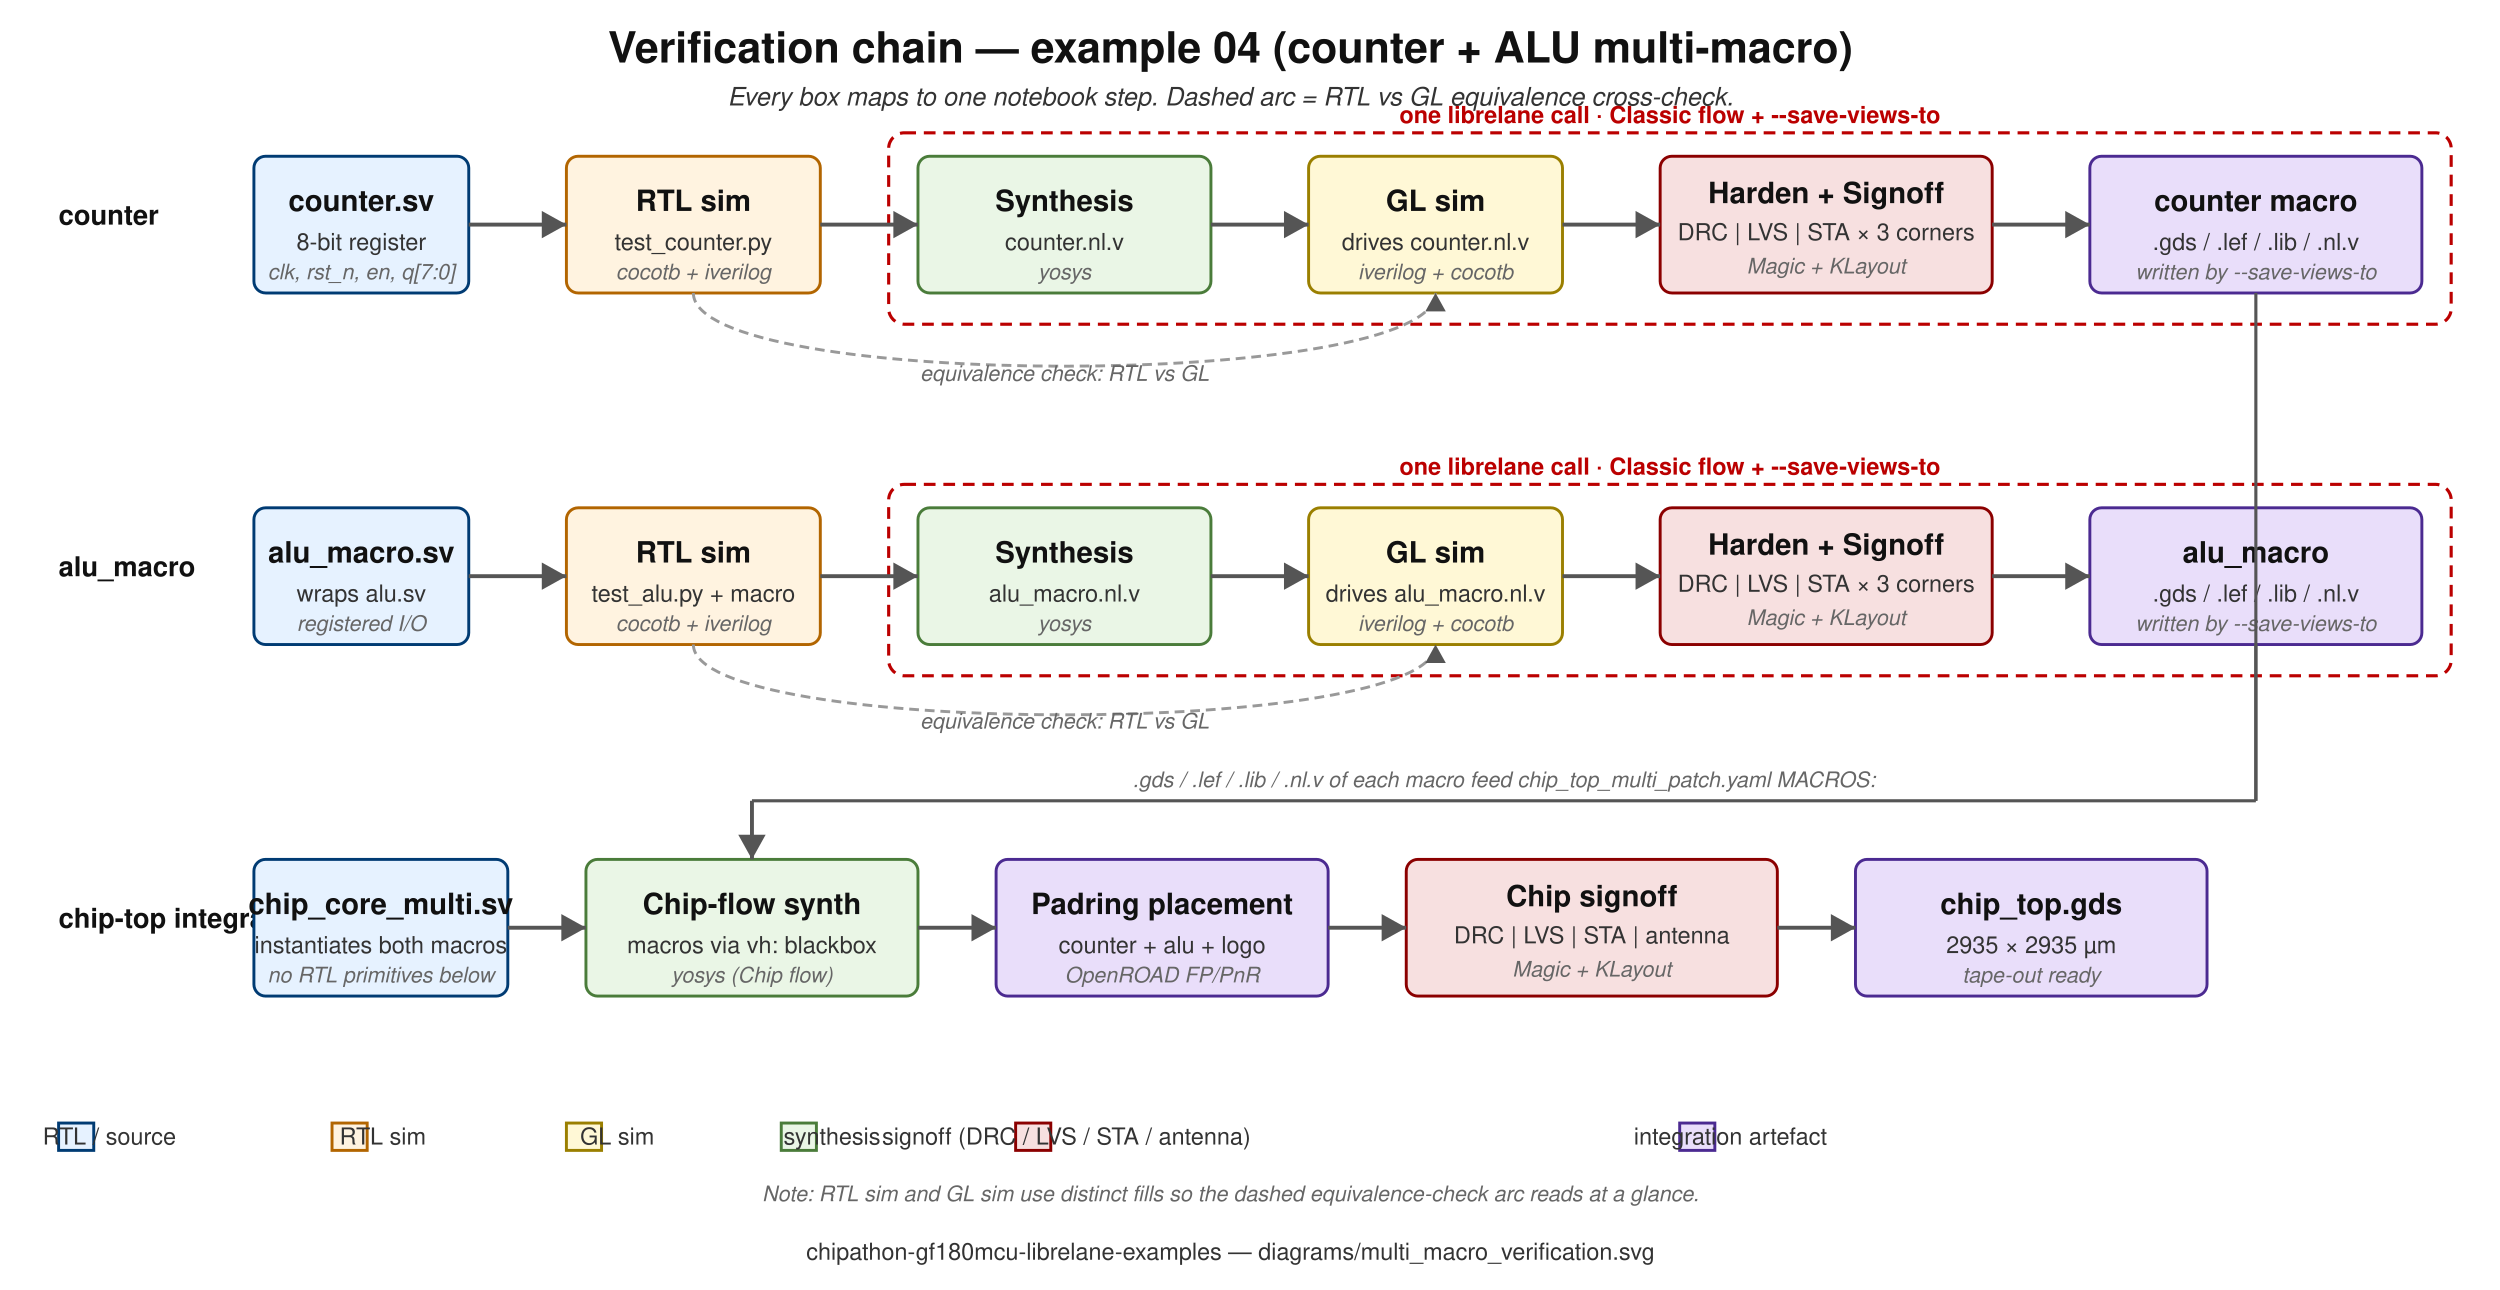
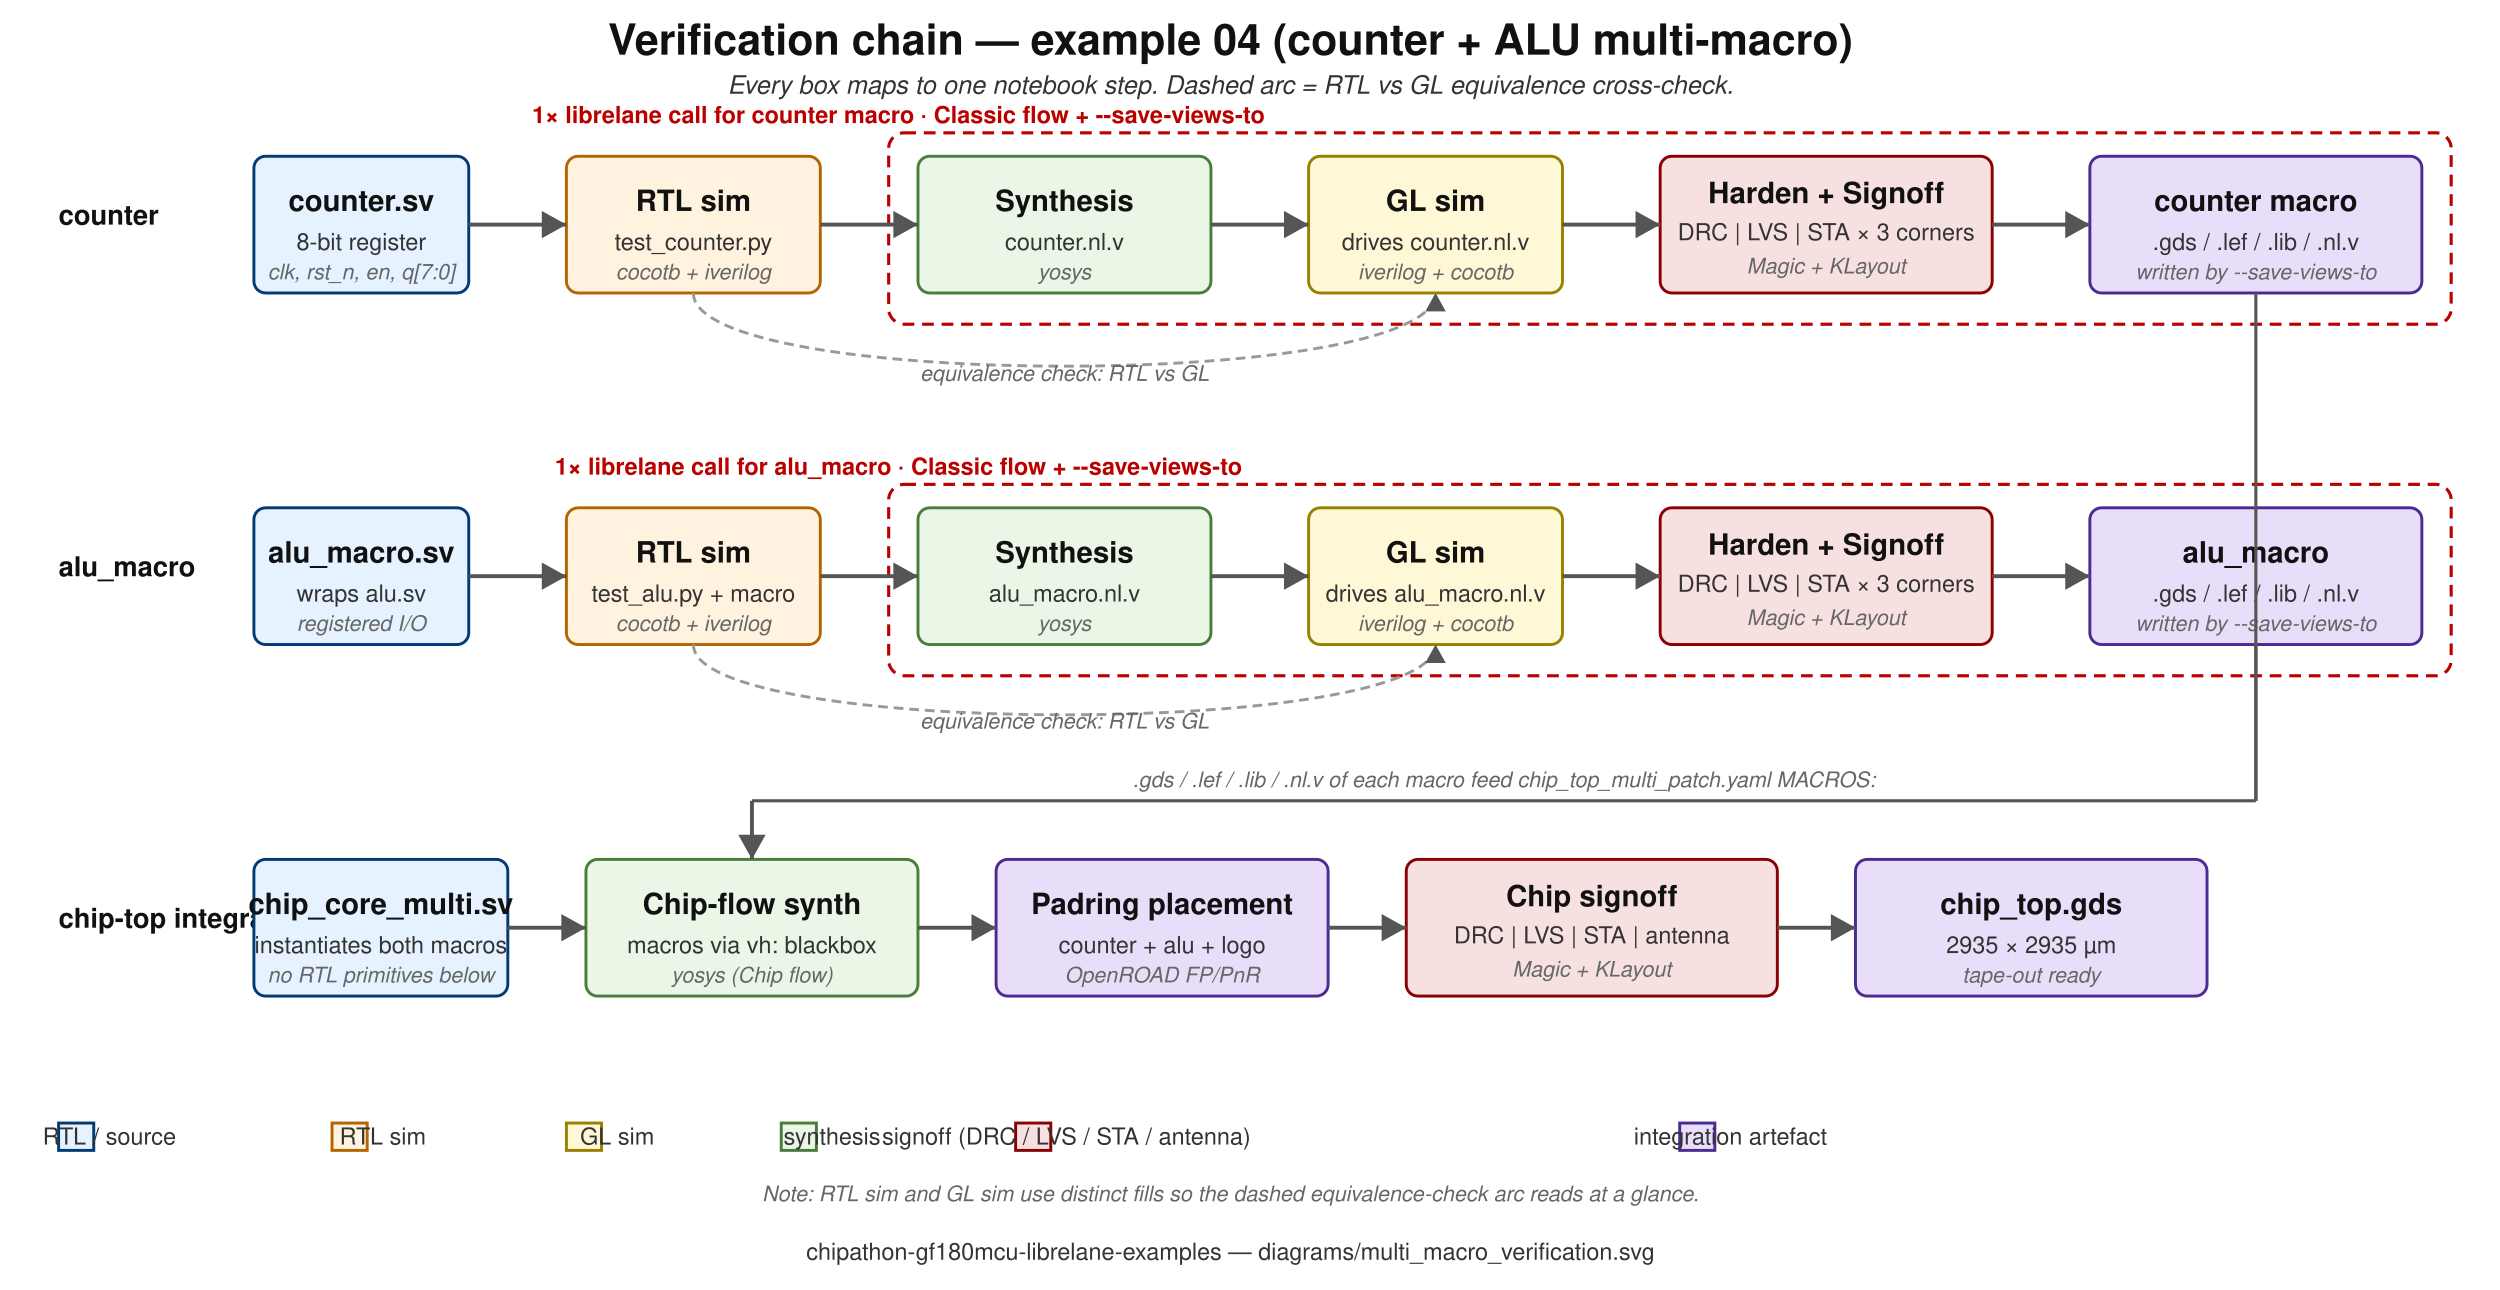
<svg xmlns="http://www.w3.org/2000/svg" viewBox="0 0 1280 660" font-family="Helvetica,Arial,sans-serif">
  <style>
    .rtl-box     { fill:#e6f2ff; stroke:#003b73; stroke-width:1.5; }
    .rtlsim-box  { fill:#fff3e0; stroke:#b26500; stroke-width:1.5; }
    .glsim-box   { fill:#fff8d6; stroke:#9a7f00; stroke-width:1.5; }
    .synth-box   { fill:#eaf6e6; stroke:#4a7c3a; stroke-width:1.5; }
    .signoff-box { fill:#f7e0e0; stroke:#8b0000; stroke-width:1.5; }
    .integ-box   { fill:#e9defa; stroke:#4b2a91; stroke-width:1.5; }
    .orchestrator-frame { fill:none; stroke:#b00; stroke-width:1.6; stroke-dasharray:6,4; }

    .label       { font-size:15px; fill:#111; text-anchor:middle; font-weight:bold; }
    .sublabel    { font-size:12px; fill:#333; text-anchor:middle; }
    .tool        { font-size:11px; fill:#666; text-anchor:middle; font-style:italic; }
    .title       { font-size:22px; fill:#111; text-anchor:middle; font-weight:bold; }
    .caption     { font-size:13px; fill:#333; text-anchor:middle; font-style:italic; }
    .arrow       { fill:none; stroke:#555; stroke-width:2; marker-end:url(#arrow); }
    .arrow-soft  { fill:none; stroke:#999; stroke-width:1.5; stroke-dasharray:5,3; marker-end:url(#arrow); }
    .rail        { fill:none; stroke:#555; stroke-width:1.6; }
    .rail-arrow  { fill:none; stroke:#555; stroke-width:2; marker-end:url(#arrow); }
    .track-label { font-size:14px; fill:#111; font-weight:bold; text-anchor:start; }
    .frame-label { font-size:12px; fill:#b00; font-weight:bold; text-anchor:middle; }
  </style>
  <defs>
    <marker id="arrow" viewBox="0 0 10 10" refX="9" refY="5" markerWidth="7" markerHeight="7" orient="auto">
      <path d="M0,0 L0,10 L9,5 z" fill="#555" />
    </marker>
  </defs>
-   <text class="title" x="630" y="32">Verification chain — example 04 (counter + ALU multi-macro)</text>
-   <text class="caption" x="630" y="54">Every box maps to one notebook step. Dashed arc = RTL vs GL equivalence cross-check.</text>
+   <text class="title" x="630" y="28">Verification chain — example 04 (counter + ALU multi-macro)</text>
+   <text class="caption" x="630" y="48">Every box maps to one notebook step. Dashed arc = RTL vs GL equivalence cross-check.</text>
  <text class="track-label" x="30" y="115">counter</text>
  <text class="track-label" x="30" y="295">alu_macro</text>
  <text class="track-label" x="30" y="475">chip-top integration</text>
  <rect class="rtl-box" x="130" y="80" width="110" height="70" rx="6" />
  <text class="label" x="185" y="108">counter.sv</text>
  <text class="sublabel" x="185" y="128">8-bit register</text>
  <text class="tool" x="185" y="143">clk, rst_n, en, q[7:0]</text>
  <rect class="rtlsim-box" x="290" y="80" width="130" height="70" rx="6" />
  <text class="label" x="355" y="108">RTL sim</text>
  <text class="sublabel" x="355" y="128">test_counter.py</text>
  <text class="tool" x="355" y="143">cocotb + iverilog</text>
  <rect class="orchestrator-frame" x="455" y="68" width="800" height="98" rx="8" />
-   <text class="frame-label" x="855" y="63">one librelane call  ·  Classic flow + --save-views-to</text>
+   <text class="frame-label" x="460" y="63" text-anchor="start">1× librelane call for counter macro  ·  Classic flow + --save-views-to</text>
  <rect class="synth-box" x="470" y="80" width="150" height="70" rx="6" />
  <text class="label" x="545" y="108">Synthesis</text>
  <text class="sublabel" x="545" y="128">counter.nl.v</text>
  <text class="tool" x="545" y="143">yosys</text>
  <rect class="glsim-box" x="670" y="80" width="130" height="70" rx="6" />
  <text class="label" x="735" y="108">GL sim</text>
  <text class="sublabel" x="735" y="128">drives counter.nl.v</text>
  <text class="tool" x="735" y="143">iverilog + cocotb</text>
  <rect class="signoff-box" x="850" y="80" width="170" height="70" rx="6" />
  <text class="label" x="935" y="104">Harden + Signoff</text>
  <text class="sublabel" x="935" y="123">DRC | LVS | STA × 3 corners</text>
  <text class="tool" x="935" y="140">Magic + KLayout</text>
  <rect class="integ-box" x="1070" y="80" width="170" height="70" rx="6" />
  <text class="label" x="1155" y="108">counter macro</text>
  <text class="sublabel" x="1155" y="128">.gds / .lef / .lib / .nl.v</text>
  <text class="tool" x="1155" y="143">written by --save-views-to</text>
  <path class="arrow" d="M240,115 L290,115" />
  <path class="arrow" d="M420,115 L470,115" />
  <path class="arrow" d="M620,115 L670,115" />
  <path class="arrow" d="M800,115 L850,115" />
  <path class="arrow" d="M1020,115 L1070,115" />
  <path class="arrow-soft" d="M355,150 C355,200 735,200 735,150" />
  <text class="tool" x="545" y="195">equivalence check: RTL vs GL</text>
  <rect class="rtl-box" x="130" y="260" width="110" height="70" rx="6" />
  <text class="label" x="185" y="288">alu_macro.sv</text>
  <text class="sublabel" x="185" y="308">wraps alu.sv</text>
  <text class="tool" x="185" y="323">registered I/O</text>
  <rect class="rtlsim-box" x="290" y="260" width="130" height="70" rx="6" />
  <text class="label" x="355" y="288">RTL sim</text>
  <text class="sublabel" x="355" y="308">test_alu.py + macro</text>
  <text class="tool" x="355" y="323">cocotb + iverilog</text>
  <rect class="orchestrator-frame" x="455" y="248" width="800" height="98" rx="8" />
-   <text class="frame-label" x="855" y="243">one librelane call  ·  Classic flow + --save-views-to</text>
+   <text class="frame-label" x="460" y="243" text-anchor="start">1× librelane call for alu_macro  ·  Classic flow + --save-views-to</text>
  <rect class="synth-box" x="470" y="260" width="150" height="70" rx="6" />
  <text class="label" x="545" y="288">Synthesis</text>
  <text class="sublabel" x="545" y="308">alu_macro.nl.v</text>
  <text class="tool" x="545" y="323">yosys</text>
  <rect class="glsim-box" x="670" y="260" width="130" height="70" rx="6" />
  <text class="label" x="735" y="288">GL sim</text>
  <text class="sublabel" x="735" y="308">drives alu_macro.nl.v</text>
  <text class="tool" x="735" y="323">iverilog + cocotb</text>
  <rect class="signoff-box" x="850" y="260" width="170" height="70" rx="6" />
  <text class="label" x="935" y="284">Harden + Signoff</text>
  <text class="sublabel" x="935" y="303">DRC | LVS | STA × 3 corners</text>
  <text class="tool" x="935" y="320">Magic + KLayout</text>
  <rect class="integ-box" x="1070" y="260" width="170" height="70" rx="6" />
  <text class="label" x="1155" y="288">alu_macro</text>
  <text class="sublabel" x="1155" y="308">.gds / .lef / .lib / .nl.v</text>
  <text class="tool" x="1155" y="323">written by --save-views-to</text>
  <path class="arrow" d="M240,295 L290,295" />
  <path class="arrow" d="M420,295 L470,295" />
  <path class="arrow" d="M620,295 L670,295" />
  <path class="arrow" d="M800,295 L850,295" />
  <path class="arrow" d="M1020,295 L1070,295" />
  <path class="arrow-soft" d="M355,330 C355,378 735,378 735,330" />
  <text class="tool" x="545" y="373">equivalence check: RTL vs GL</text>
  <rect class="rtl-box" x="130" y="440" width="130" height="70" rx="6" />
  <text class="label" x="195" y="468">chip_core_multi.sv</text>
  <text class="sublabel" x="195" y="488">instantiates both macros</text>
  <text class="tool" x="195" y="503">no RTL primitives below</text>
  <rect class="synth-box" x="300" y="440" width="170" height="70" rx="6" />
  <text class="label" x="385" y="468">Chip-flow synth</text>
  <text class="sublabel" x="385" y="488">macros via vh: blackbox</text>
  <text class="tool" x="385" y="503">yosys (Chip flow)</text>
  <rect class="integ-box" x="510" y="440" width="170" height="70" rx="6" />
  <text class="label" x="595" y="468">Padring placement</text>
  <text class="sublabel" x="595" y="488">counter + alu + logo</text>
  <text class="tool" x="595" y="503">OpenROAD FP/PnR</text>
  <rect class="signoff-box" x="720" y="440" width="190" height="70" rx="6" />
  <text class="label" x="815" y="464">Chip signoff</text>
  <text class="sublabel" x="815" y="483">DRC | LVS | STA | antenna</text>
  <text class="tool" x="815" y="500">Magic + KLayout</text>
  <rect class="integ-box" x="950" y="440" width="180" height="70" rx="6" />
  <text class="label" x="1040" y="468">chip_top.gds</text>
  <text class="sublabel" x="1040" y="488">2935 × 2935 µm</text>
  <text class="tool" x="1040" y="503">tape-out ready</text>
  <path class="arrow" d="M260,475 L300,475" />
  <path class="arrow" d="M470,475 L510,475" />
  <path class="arrow" d="M680,475 L720,475" />
  <path class="arrow" d="M910,475 L950,475" />
  <path class="rail" d="M1155,150 L1155,410" />
  <path class="rail" d="M1155,330 L1155,410" />
  <path class="rail" d="M1155,410 L385,410" />
  <path class="rail-arrow" d="M385,410 L385,440" />
  <text class="tool" x="770" y="403" text-anchor="middle">.gds / .lef / .lib / .nl.v of each macro feed chip_top_multi_patch.yaml MACROS:</text>
  <g transform="translate(30,575)">
    <rect class="rtl-box" x="0" y="0" width="18" height="14" />
    <text class="sublabel" x="26" y="11" text-anchor="start">RTL / source</text>
    <rect class="rtlsim-box" x="140" y="0" width="18" height="14" />
    <text class="sublabel" x="166" y="11" text-anchor="start">RTL sim</text>
    <rect class="glsim-box" x="260" y="0" width="18" height="14" />
    <text class="sublabel" x="286" y="11" text-anchor="start">GL sim</text>
    <rect class="synth-box" x="370" y="0" width="18" height="14" />
    <text class="sublabel" x="396" y="11" text-anchor="start">synthesis</text>
    <rect class="signoff-box" x="490" y="0" width="18" height="14" />
    <text class="sublabel" x="516" y="11" text-anchor="start">signoff (DRC / LVS / STA / antenna)</text>
    <rect class="integ-box" x="830" y="0" width="18" height="14" />
    <text class="sublabel" x="856" y="11" text-anchor="start">integration artefact</text>
  </g>
  <text class="tool" x="630" y="615" text-anchor="middle">Note: RTL sim and GL sim use distinct fills so the dashed equivalence-check arc reads at a glance.</text>
  <text class="sublabel" x="630" y="645" font-size="11" fill="#777">
    chipathon-gf180mcu-librelane-examples — diagrams/multi_macro_verification.svg
  </text>
</svg>
